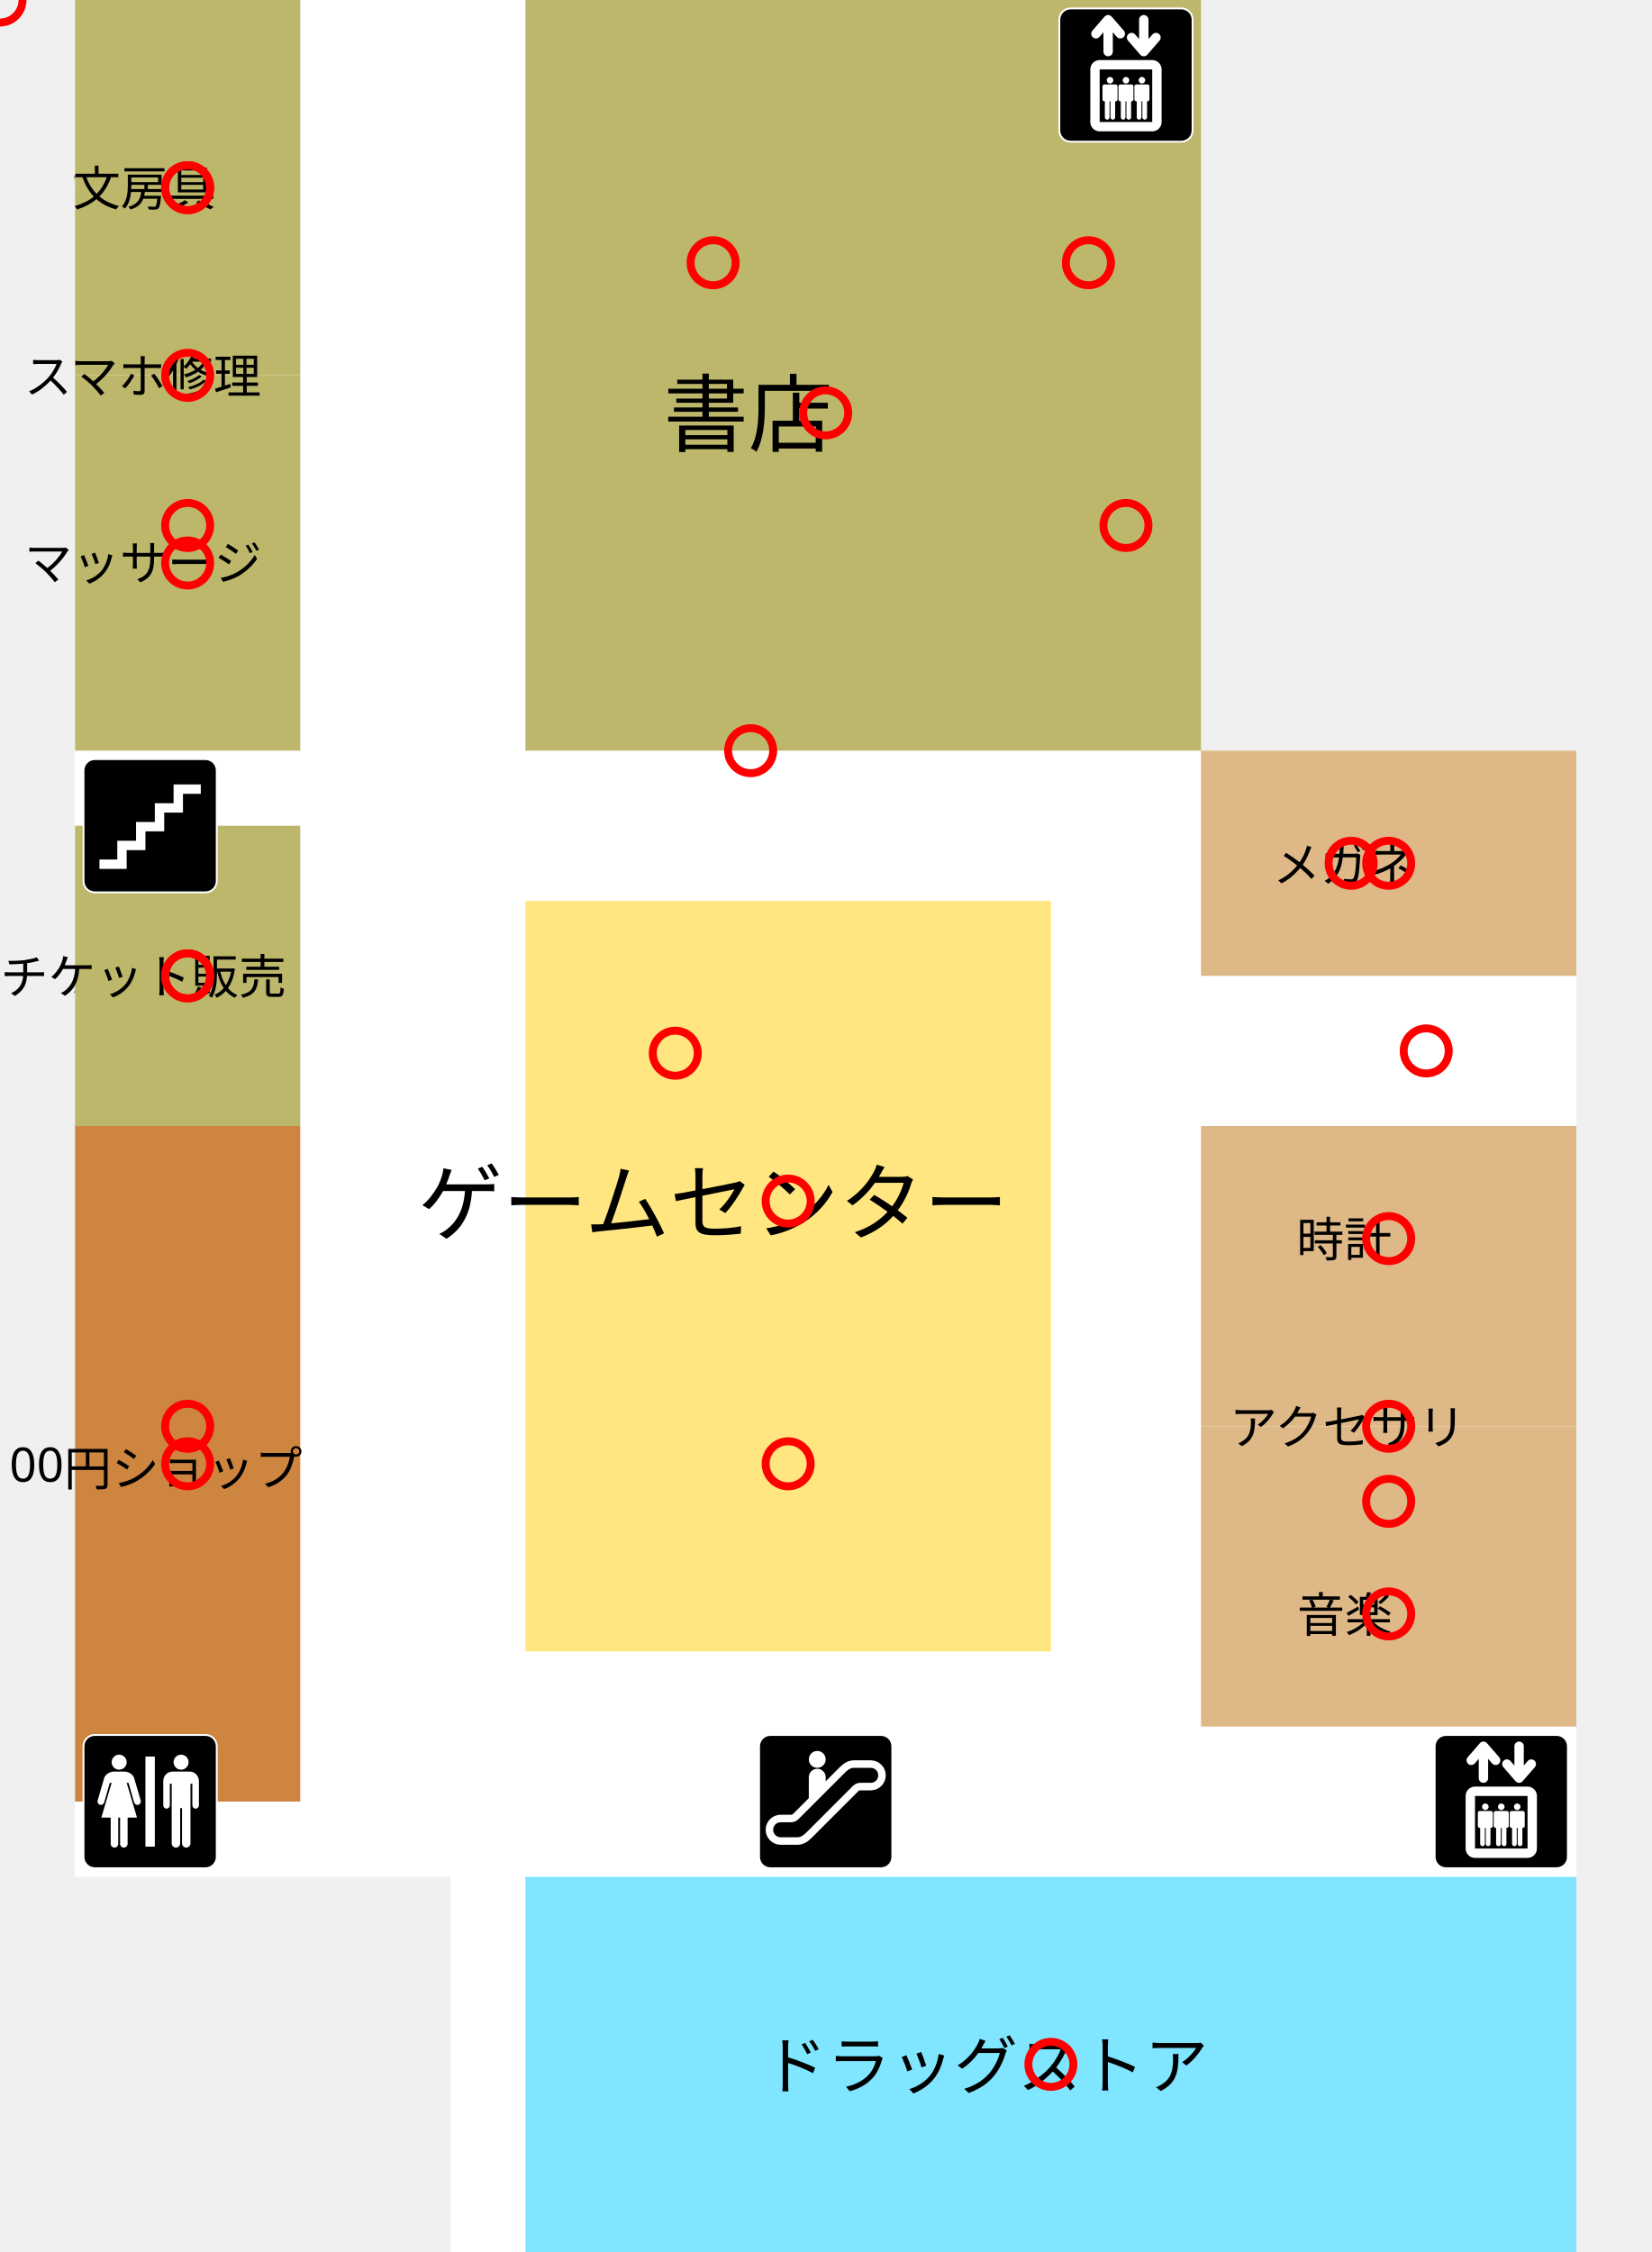
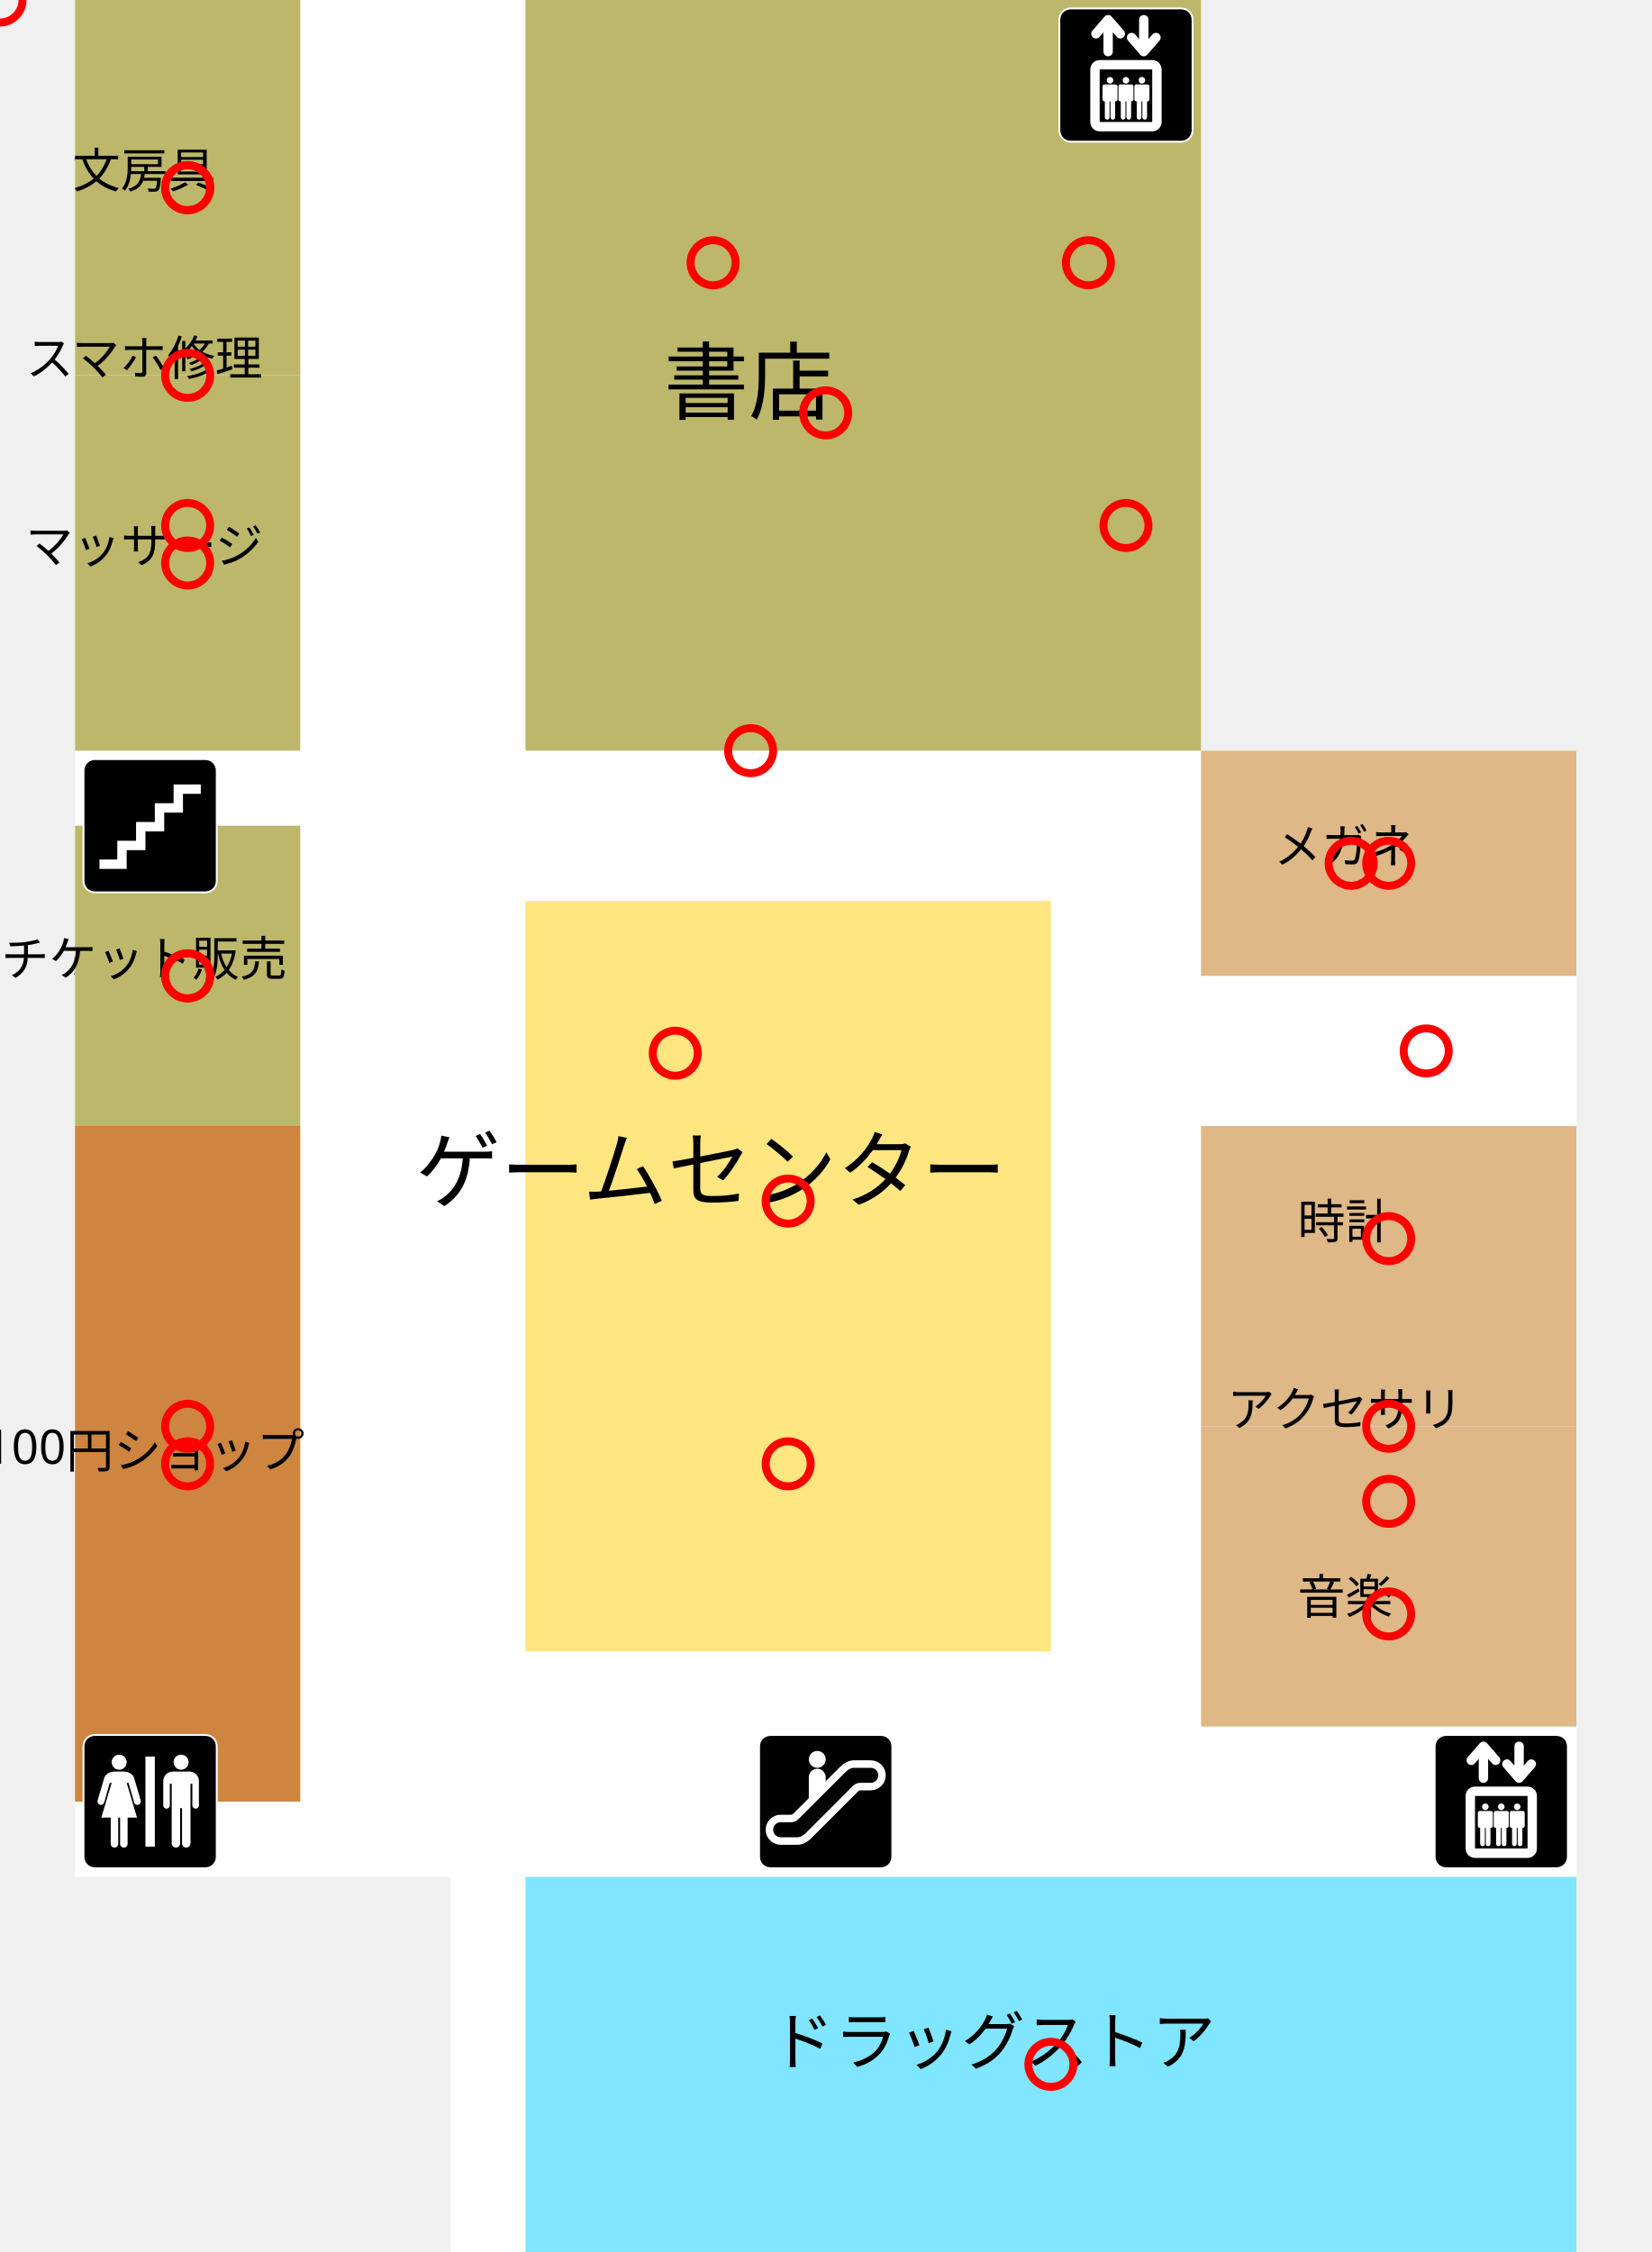
<svg xmlns="http://www.w3.org/2000/svg" xmlns:xlink="http://www.w3.org/1999/xlink" width="220mm" height="300mm" viewBox="0 0 220 300" version="1.1" id="svg1">
  <defs id="defs1">
    <symbol id="AigaSymbols.svg:Escalator_Inv">
      <rect x="0.5" y="0.5" width="71" height="71" ry="6" style="stroke:#ffffff" id="rect47" />
      <path d="m 55,28 c -1,0 -2,0 -3,1 L 27,54 c -2,2 -4,3 -6,3 h -9 a 6,6 0 1 1 0,-12 h 5 c 1,0 2,0 3,-1 L 45,19 c 2,-2 4,-3 6,-3 h 9 a 6,6 0 1 1 0,12 z" style="fill:none;stroke:#ffffff;stroke-width:4" id="path48" />
      <path d="m 27,35 9,-9 v -3 a 4.5,4.5 0 0 0 -9,0 z" style="fill:#ffffff;stroke:none" id="path49" />
      <circle cx="31.5" cy="13.5" r="4.5" style="fill:#ffffff;stroke:none" id="circle49" />
    </symbol>
    <symbol id="AigaSymbols.svg:Stairs_Inv">
      <rect x="0.5" y="0.5" width="71" height="71" ry="6" style="stroke:#ffffff" id="rect62" />
      <path d="m 9,56.5 h 12 v -10 h 10 v -10 h 10 v -10 h 10 v -10 h 12" style="fill:none;stroke:#ffffff;stroke-width:5" id="path63" />
    </symbol>
    <symbol id="AigaSymbols.svg:Elevator_Inv">
      <rect x="0.5" y="0.5" width="71" height="71" ry="6" style="stroke:#ffffff" id="rect75" />
      <g style="fill:none;stroke:#ffffff;stroke-width:5;stroke-linecap:round;stroke-linejoin:round" id="g76">
        <path d="M 26.5,23.5 V 6.5 M 20,14 26.5,6.5 33,14" id="path75" />
        <path d="m 45.5,6.5 v 17 M 39,16 45.5,23.5 52,16" id="path76" />
      </g>
      <rect x="17" y="28" width="38" height="38" ry="5" style="fill:#ffffff;stroke:none" id="rect76" />
      <rect x="22" y="33" width="28" height="28" style="stroke:none" id="rect77" />
      <g id="person2" style="fill:#ffffff;stroke:none">
        <circle cx="27.5" cy="38.75" r="1.75" id="circle77" />
        <path d="m 24.5,41 a 1,1 0 0 0 -1,1 v 7 a 1,1 0 0 0 1,1 h 0.25 v 8.5 a 1.25,1.25 0 1 0 2.5,0 V 50 h 0.5 v 8.5 a 1.25,1.25 0 1 0 2.5,0 V 50 h 0.25 a 1,1 0 0 0 1,-1 v -7 a 1,1 0 0 0 -1,-1 z" id="path77" />
      </g>
      <use x="8.5" xlink:href="#person2" id="use77" />
      <use x="17" xlink:href="#person2" id="use78" />
    </symbol>
    <symbol id="AigaSymbols.svg:Toilets_Inv">
      <rect x="0.5" y="0.5" width="71" height="71" ry="6" style="stroke:#ffffff" id="rect83" />
      <g style="fill:#ffffff;stroke:none" id="g85">
        <rect x="33.5" y="12" width="5" height="48" id="rect84" />
        <circle cx="19.5" cy="15" r="4" id="circle84" />
        <path d="m 19,44.5 v 14 a 2,2 0 0 1 -4,0 v -14 H 10 L 15.5,26 h -1 l -3,10.5 A 1.821,1.821 0 0 1 8,35.5 l 3.5,-12 A 5.7,4.6 0 0 1 17,20 h 5 a 5.7,4.6 0 0 1 5.5,3.5 l 3.5,12 a 1.821,1.821 0 0 1 -3.5,1 L 24.5,26 h -1 L 29,44.5 h -5 v 14 a 2,2 0 0 1 -4,0 v -14 z" id="path84" />
        <circle cx="52.5" cy="15" r="4" id="circle85" />
        <path d="m 43,25 v 13 a 1.75,1.75 0 0 0 3.5,0 V 26.5 h 1 v 31.75 a 2.25,2.25 0 0 0 4.5,0 V 39.5 h 1 v 18.75 a 2.25,2.25 0 0 0 4.5,0 V 26.5 h 1 V 38 A 1.75,1.75 0 0 0 62,38 V 25 a 5,5 0 0 0 -5,-5 h -9 a 5,5 0 0 0 -5,5 z" id="path85" />
      </g>
    </symbol>
    <symbol id="AigaSymbols.svg:Information_Inv">
      <rect x="0.5" y="0.5" width="71" height="71" ry="6" style="stroke:#ffffff" id="rect127" />
      <circle cx="36" cy="36" r="24" style="fill:none;stroke:#ffffff;stroke-width:6" id="circle127" />
      <path d="m 27,32 c 0,-5 1,-11 9,-11 4,0 8,3 8,7 0,4 -2,6 -4,7 -2,1 -4,2 -4,5 0,3 0,6 0,6" style="fill:none;stroke:#ffffff;stroke-width:6" id="path127" />
      <rect x="33" y="48" width="6" height="6" style="fill:#ffffff;stroke:none" id="rect128" />
    </symbol>
  </defs>
  <g id="layer1" style="display:inline">
    <g id="g6">
      <path style="fill:none;stroke-width:0.1" d="m 0,0 h 160 v 100 h 50 l 10,200 H 60 V 250 H 10 Z" id="path11" />
      <path style="display:inline;fill:#ffffff;stroke-width:0.1" d="m 10,0 h 150 v 100 h 50 V 300 H 60 V 250 H 10 Z" id="path1" />
    </g>
    <g id="g2">
      <path style="fill:#e5ff80;stroke-width:0.1" d="M 10,0 H 40 V 50 H 10 Z" id="path2" />
      <path style="fill:#e5ff80;stroke-width:0.1" d="m 10,50 h 30 v 50 H 10 Z" id="path3" />
      <path style="fill:#e5ff80;stroke-width:0.1" d="m 10,110 h 30 v 40 H 10 Z" id="path4" />
      <path style="fill:#e5ff80;stroke-width:0.1" d="m 70,0 h 90 v 100 h 50 v 50 H 70 Z" id="path5" />
      <path style="fill:#87de87;stroke-width:0.1" d="m 10,150 h 30 v 90 H 10 Z" id="path6" />
      <path style="fill:#80e5ff;stroke-width:0.1" d="m 70,250 v 50 h 140 v -50 z" id="path7" />
      <path style="fill:#80e5ff;stroke-width:0.1" d="m 160,200 h 50 v 30 h -50 z" id="path8" />
      <path style="fill:#80e5ff;stroke-width:0.1" d="m 140,170 v 50 H 70 v -50 z" id="path9" />
      <path style="fill:#80e5ff;stroke-width:0.1" d="m 160,170 h 50 v 30 h -50 z" id="path10" />
    </g>
    <g id="g1" style="display:inline">
      <use xlink:href="#AigaSymbols.svg:Escalator_Inv" style="fill:#000000;stroke:#000000" id="use1" transform="matrix(0.25,0,0,0.25,101,231)" />
      <use xlink:href="#AigaSymbols.svg:Stairs_Inv" style="fill:#000000;stroke:#000000" id="use1-6" transform="matrix(0.25,0,0,0.25,11,101)" />
      <use xlink:href="#AigaSymbols.svg:Toilets_Inv" style="fill:#000000;stroke:#000000" id="use1-5" transform="matrix(0.25,0,0,0.25,11,231)" />
      <use xlink:href="#AigaSymbols.svg:Elevator_Inv" style="fill:#000000;stroke:#000000" id="use2" transform="matrix(0.25,0,0,0.25,141,1)" />
      <use xlink:href="#AigaSymbols.svg:Information_Inv" style="fill:#000000;stroke:#000000" id="use1-29" transform="matrix(0.25,0,0,0.25,141,141)" />
      <use xlink:href="#AigaSymbols.svg:Elevator_Inv" style="display:inline;fill:#000000;stroke:#000000" id="use27" transform="matrix(0.25,0,0,0.25,191,231)" />
    </g>
    <g id="g4">
-       <text xml:space="preserve" style="font-size:11.289px;line-height:1.5;font-family:'Ubuntu Sans';-inkscape-font-specification:'Ubuntu Sans';text-align:center;writing-mode:lr-tb;direction:ltr;text-anchor:middle;fill:#000000;stroke:none;stroke-width:10" x="100.045" y="104.126" id="text1">
-         <tspan style="font-size:11.289px;text-align:center;text-anchor:middle;fill:#000000;stroke:none;stroke-width:10" x="100.045" y="104.126" id="tspan2">フードコート</tspan>
-       </text>
-       <text xml:space="preserve" style="font-size:8.467px;line-height:1.5;font-family:'Ubuntu Sans';-inkscape-font-specification:'Ubuntu Sans';text-align:center;writing-mode:lr-tb;direction:ltr;text-anchor:middle;display:inline;fill:#000000;stroke:none;stroke-width:1.058;stroke-linecap:round;stroke-linejoin:round" x="139.035" y="278.238" id="text14">
-         <tspan id="tspan14" style="font-size:8.467px;stroke-width:1.058" x="139.035" y="278.238">ドラッグストア</tspan>
-       </text>
-       <text xml:space="preserve" style="font-size:8.467px;line-height:1.5;font-family:'Ubuntu Sans';-inkscape-font-specification:'Ubuntu Sans';text-align:center;writing-mode:lr-tb;direction:ltr;text-anchor:middle;fill:#000000;stroke:none;stroke-width:1.058;stroke-linecap:round;stroke-linejoin:round" x="105.165" y="198.222" id="text15">
-         <tspan id="tspan15" style="stroke-width:1.058" x="105.165" y="198.222">食料品</tspan>
-       </text>
-       <text xml:space="preserve" style="font-size:8.467px;line-height:1.5;font-family:'Ubuntu Sans';-inkscape-font-specification:'Ubuntu Sans';text-align:center;writing-mode:lr-tb;direction:ltr;text-anchor:middle;fill:#000000;stroke:none;stroke-width:1.058;stroke-linecap:round;stroke-linejoin:round" x="185.106" y="196.285" id="text16">
-         <tspan id="tspan16" style="stroke-width:1.058" x="185.106" y="196.285">スイーツ</tspan>
-         <tspan style="stroke-width:1.058" x="185.106" y="209.803" id="tspan17">デザート</tspan>
-       </text>
-       <text xml:space="preserve" style="font-size:6.35px;line-height:1.5;font-family:'Ubuntu Sans';-inkscape-font-specification:'Ubuntu Sans';text-align:center;writing-mode:lr-tb;direction:ltr;text-anchor:middle;fill:#000000;stroke:none;stroke-width:1.058;stroke-linecap:round;stroke-linejoin:round" x="25.14" y="192.413" id="text18">
-         <tspan id="tspan18" style="font-size:6.35px;stroke-width:1.058" x="25.14" y="192.413">カフェ</tspan>
-       </text>
-       <text xml:space="preserve" style="font-size:6.35px;line-height:1.5;font-family:'Ubuntu Sans';-inkscape-font-specification:'Ubuntu Sans';text-align:center;writing-mode:lr-tb;direction:ltr;text-anchor:middle;fill:#000000;stroke:none;stroke-width:1.058;stroke-linecap:round;stroke-linejoin:round" x="24.968" y="27.41" id="text19">
-         <tspan id="tspan19" style="font-size:6.35px;stroke-width:1.058" x="24.968" y="27.41">婦人服</tspan>
-       </text>
-       <text xml:space="preserve" style="font-size:6.35px;line-height:1.5;font-family:'Ubuntu Sans';-inkscape-font-specification:'Ubuntu Sans';text-align:center;writing-mode:lr-tb;direction:ltr;text-anchor:middle;fill:#000000;stroke:none;stroke-width:1.058;stroke-linecap:round;stroke-linejoin:round" x="24.962" y="72.407" id="text20">
-         <tspan id="tspan20" style="font-size:6.35px;stroke-width:1.058" x="24.962" y="72.407">靴</tspan>
-       </text>
-       <text xml:space="preserve" style="font-size:6.35px;line-height:1.5;font-family:'Ubuntu Sans';-inkscape-font-specification:'Ubuntu Sans';text-align:center;writing-mode:lr-tb;direction:ltr;text-anchor:middle;fill:#000000;stroke:none;stroke-width:1.058;stroke-linecap:round;stroke-linejoin:round" x="25.016" y="132.407" id="text21">
-         <tspan id="tspan21" style="font-size:6.35px;stroke-width:1.058" x="25.016" y="132.407">紳士服</tspan>
-       </text>
-       <text xml:space="preserve" style="font-size:6.35px;line-height:1.5;font-family:'Ubuntu Sans';-inkscape-font-specification:'Ubuntu Sans';text-align:center;writing-mode:lr-tb;direction:ltr;text-anchor:middle;fill:#000000;stroke:none;stroke-width:1.058;stroke-linecap:round;stroke-linejoin:round" x="94.797" y="37.283" id="text22">
-         <tspan id="tspan22" style="font-size:6.35px;stroke-width:1.058" x="94.797" y="37.283">ラーメン</tspan>
-       </text>
-       <text xml:space="preserve" style="font-size:6.35px;line-height:1.5;font-family:'Ubuntu Sans';-inkscape-font-specification:'Ubuntu Sans';text-align:center;writing-mode:lr-tb;direction:ltr;text-anchor:middle;fill:#000000;stroke:none;stroke-width:1.058;stroke-linecap:round;stroke-linejoin:round" x="145.219" y="37.429" id="text23">
-         <tspan id="tspan23" style="font-size:6.35px;stroke-width:1.058" x="145.219" y="37.429">寿司</tspan>
-       </text>
-       <text xml:space="preserve" style="font-size:6.35px;line-height:1.5;font-family:'Ubuntu Sans';-inkscape-font-specification:'Ubuntu Sans';text-align:center;writing-mode:lr-tb;direction:ltr;text-anchor:middle;fill:#000000;stroke:none;stroke-width:1.058;stroke-linecap:round;stroke-linejoin:round" x="150.2" y="72.445" id="text24">
-         <tspan id="tspan24" style="font-size:6.35px;stroke-width:1.058" x="150.2" y="72.445">パスタ</tspan>
-       </text>
-       <text xml:space="preserve" style="font-size:6.35px;line-height:1.5;font-family:'Ubuntu Sans';-inkscape-font-specification:'Ubuntu Sans';text-align:center;writing-mode:lr-tb;direction:ltr;text-anchor:middle;fill:#000000;stroke:none;stroke-width:1.058;stroke-linecap:round;stroke-linejoin:round" x="189.736" y="142.499" id="text25">
-         <tspan id="tspan25" style="font-size:6.35px;stroke-width:1.058" x="189.736" y="142.499">クレープ</tspan>
-       </text>
-       <text xml:space="preserve" style="font-size:6.35px;line-height:1.5;font-family:'Ubuntu Sans';-inkscape-font-specification:'Ubuntu Sans';text-align:center;writing-mode:lr-tb;direction:ltr;text-anchor:middle;fill:#000000;stroke:none;stroke-width:1.058;stroke-linecap:round;stroke-linejoin:round" x="130" y="187.681" id="text26" transform="translate(-40,-44.8678)">
-         <tspan id="tspan26" style="font-size:6.35px;stroke-width:1.058" x="130" y="187.681">パン</tspan>
-       </text>
-       <text xml:space="preserve" style="font-size:6.35px;line-height:1.5;font-family:'Ubuntu Sans';-inkscape-font-specification:'Ubuntu Sans';text-align:center;writing-mode:lr-tb;direction:ltr;text-anchor:middle;fill:#000000;stroke:none;stroke-width:1.058;stroke-linecap:round;stroke-linejoin:round" x="180.089" y="117.496" id="text27">
-         <tspan id="tspan27" style="font-size:6.35px;stroke-width:1.058" x="180.089" y="117.496">ハンバーガー</tspan>
+       <text xml:space="preserve" style="font-size:11.289px;line-height:1.5;font-family:'Ubuntu Sans';-inkscape-font-specification:'Ubuntu Sans';text-align:center;writing-mode:lr-tb;direction:ltr;text-anchor:middle;fill:#000000;stroke:none;stroke-width:10" x="100" y="100" id="text1">
+         <tspan style="font-size:11.289px;text-align:center;text-anchor:middle;fill:#000000;stroke:none;stroke-width:10" x="100" y="100" id="tspan2">フードコート</tspan>
+       </text>
+       <text xml:space="preserve" style="font-size:8.467px;line-height:1.5;font-family:'Ubuntu Sans';-inkscape-font-specification:'Ubuntu Sans';text-align:center;writing-mode:lr-tb;direction:ltr;text-anchor:middle;display:inline;fill:#000000;stroke:none;stroke-width:1.058;stroke-linecap:round;stroke-linejoin:round" x="140" y="275" id="text14">
+         <tspan id="tspan14" style="font-size:8.467px;stroke-width:1.058" x="140" y="275">ドラッグストア</tspan>
+       </text>
+       <text xml:space="preserve" style="font-size:8.467px;line-height:1.5;font-family:'Ubuntu Sans';-inkscape-font-specification:'Ubuntu Sans';text-align:center;writing-mode:lr-tb;direction:ltr;text-anchor:middle;fill:#000000;stroke:none;stroke-width:1.058;stroke-linecap:round;stroke-linejoin:round" x="105" y="195" id="text15">
+         <tspan id="tspan15" style="stroke-width:1.058" x="105" y="195">食料品</tspan>
+       </text>
+       <text xml:space="preserve" style="font-size:8.467px;line-height:1.5;font-family:'Ubuntu Sans';-inkscape-font-specification:'Ubuntu Sans';text-align:center;writing-mode:lr-tb;direction:ltr;text-anchor:middle;fill:#000000;stroke:none;stroke-width:1.058;stroke-linecap:round;stroke-linejoin:round" x="185" y="200" id="text16">
+         <tspan id="tspan16" style="stroke-width:1.058" x="185" y="200">スイーツ</tspan>
+         <tspan style="stroke-width:1.058" x="185" y="213.518" id="tspan17">デザート</tspan>
+       </text>
+       <text xml:space="preserve" style="font-size:6.35px;line-height:1.5;font-family:'Ubuntu Sans';-inkscape-font-specification:'Ubuntu Sans';text-align:center;writing-mode:lr-tb;direction:ltr;text-anchor:middle;fill:#000000;stroke:none;stroke-width:1.058;stroke-linecap:round;stroke-linejoin:round" x="25" y="190" id="text18">
+         <tspan id="tspan18" style="font-size:6.35px;stroke-width:1.058" x="25" y="190">カフェ</tspan>
+       </text>
+       <text xml:space="preserve" style="font-size:6.35px;line-height:1.5;font-family:'Ubuntu Sans';-inkscape-font-specification:'Ubuntu Sans';text-align:center;writing-mode:lr-tb;direction:ltr;text-anchor:middle;fill:#000000;stroke:none;stroke-width:1.058;stroke-linecap:round;stroke-linejoin:round" x="25" y="25" id="text19">
+         <tspan id="tspan19" style="font-size:6.35px;stroke-width:1.058" x="25" y="25">婦人服</tspan>
+       </text>
+       <text xml:space="preserve" style="font-size:6.35px;line-height:1.5;font-family:'Ubuntu Sans';-inkscape-font-specification:'Ubuntu Sans';text-align:center;writing-mode:lr-tb;direction:ltr;text-anchor:middle;fill:#000000;stroke:none;stroke-width:1.058;stroke-linecap:round;stroke-linejoin:round" x="25" y="70" id="text20">
+         <tspan id="tspan20" style="font-size:6.35px;stroke-width:1.058" x="25" y="70">靴</tspan>
+       </text>
+       <text xml:space="preserve" style="font-size:6.35px;line-height:1.5;font-family:'Ubuntu Sans';-inkscape-font-specification:'Ubuntu Sans';text-align:center;writing-mode:lr-tb;direction:ltr;text-anchor:middle;fill:#000000;stroke:none;stroke-width:1.058;stroke-linecap:round;stroke-linejoin:round" x="25" y="130" id="text21">
+         <tspan id="tspan21" style="font-size:6.35px;stroke-width:1.058" x="25" y="130">紳士服</tspan>
+       </text>
+       <text xml:space="preserve" style="font-size:6.35px;line-height:1.5;font-family:'Ubuntu Sans';-inkscape-font-specification:'Ubuntu Sans';text-align:center;writing-mode:lr-tb;direction:ltr;text-anchor:middle;fill:#000000;stroke:none;stroke-width:1.058;stroke-linecap:round;stroke-linejoin:round" x="95" y="35" id="text22">
+         <tspan id="tspan22" style="font-size:6.35px;stroke-width:1.058" x="95" y="35">ラーメン</tspan>
+       </text>
+       <text xml:space="preserve" style="font-size:6.35px;line-height:1.5;font-family:'Ubuntu Sans';-inkscape-font-specification:'Ubuntu Sans';text-align:center;writing-mode:lr-tb;direction:ltr;text-anchor:middle;fill:#000000;stroke:none;stroke-width:1.058;stroke-linecap:round;stroke-linejoin:round" x="145" y="35" id="text23">
+         <tspan id="tspan23" style="font-size:6.35px;stroke-width:1.058" x="145" y="35">寿司</tspan>
+       </text>
+       <text xml:space="preserve" style="font-size:6.35px;line-height:1.5;font-family:'Ubuntu Sans';-inkscape-font-specification:'Ubuntu Sans';text-align:center;writing-mode:lr-tb;direction:ltr;text-anchor:middle;fill:#000000;stroke:none;stroke-width:1.058;stroke-linecap:round;stroke-linejoin:round" x="150" y="70" id="text24">
+         <tspan id="tspan24" style="font-size:6.35px;stroke-width:1.058" x="150" y="70">パスタ</tspan>
+       </text>
+       <text xml:space="preserve" style="font-size:6.35px;line-height:1.5;font-family:'Ubuntu Sans';-inkscape-font-specification:'Ubuntu Sans';text-align:center;writing-mode:lr-tb;direction:ltr;text-anchor:middle;fill:#000000;stroke:none;stroke-width:1.058;stroke-linecap:round;stroke-linejoin:round" x="190" y="140" id="text25">
+         <tspan id="tspan25" style="font-size:6.35px;stroke-width:1.058" x="190" y="140">クレープ</tspan>
+       </text>
+       <text xml:space="preserve" style="font-size:6.35px;line-height:1.5;font-family:'Ubuntu Sans';-inkscape-font-specification:'Ubuntu Sans';text-align:center;writing-mode:lr-tb;direction:ltr;text-anchor:middle;fill:#000000;stroke:none;stroke-width:1.058;stroke-linecap:round;stroke-linejoin:round" x="90" y="140" id="text26">
+         <tspan id="tspan26" style="font-size:6.35px;stroke-width:1.058" x="90" y="140">パン</tspan>
+       </text>
+       <text xml:space="preserve" style="font-size:6.35px;line-height:1.5;font-family:'Ubuntu Sans';-inkscape-font-specification:'Ubuntu Sans';text-align:center;writing-mode:lr-tb;direction:ltr;text-anchor:middle;fill:#000000;stroke:none;stroke-width:1.058;stroke-linecap:round;stroke-linejoin:round" x="180" y="115" id="text27">
+         <tspan id="tspan27" style="font-size:6.35px;stroke-width:1.058" x="180" y="115">ハンバーガー</tspan>
      </text>
    </g>
  </g>
-   <g id="layer2" style="display:inline;opacity:1" transform="translate(-40,-50)">
+   <g id="layer2" style="display:inline;opacity:1">
    <g id="g7" style="display:inline">
-       <path style="display:inline;fill:none;stroke-width:0.1" d="m 40,50 h 160 v 100 h 50 l 10,200 H 100 V 300 H 50 Z" id="path12" />
-       <path style="display:inline;fill:#ffffff;stroke-width:0.1" d="m 50,50 h 150 v 100 h 50 V 300 H 50 Z" id="path1-5" />
+       <path style="display:inline;fill:none;stroke-width:0.1" d="m 0,0 h 160 v 100 h 50 l 10,200 H 60 V 250 H 10 Z" id="path12" />
+       <path style="display:inline;fill:#ffffff;stroke-width:0.1" d="m 10,0 h 150 v 100 h 50 V 250 H 10 Z" id="path1-5" />
    </g>
    <g id="g2-6">
-       <path style="fill:#bdb76b;stroke-width:0.1" d="M 50,50 H 80 L 80,100 H 50 Z" id="path2-2" />
-       <path style="fill:#bdb76b;stroke-width:0.1" d="m 50,100 h 30 v 50 H 50 Z" id="path3-9" />
-       <path style="fill:#bdb76b;stroke-width:0.1" d="m 50,160 h 30 v 40 H 50 Z" id="path4-1" />
-       <path style="fill:#bdb76b;stroke-width:0.1" d="m 110,50 h 90 v 100 h -90 z" id="path5-2" />
-       <path style="fill:#cd853f;stroke-width:0.1" d="M 50,200 H 80 L 80,290 H 50 Z" id="path6-7" />
-       <path style="fill:#deb887;stroke-width:0.1" d="m 200,240 h 50 v 40 h -50 z" id="path8-0" />
-       <path style="fill:#ffe680;stroke-width:0.1" d="M 180,170 V 270 H 110 V 170 Z" id="path9-9" />
-       <path style="fill:#deb887;stroke-width:0.1" d="m 200,200 h 50 v 40 h -50 z" id="path10-3" />
-       <path style="fill:#deb887;stroke-width:0.1" d="m 200,150 h 50 v 30 h -50 z" id="path7-6" />
+       <path style="fill:#bdb76b;stroke-width:0.1" d="M 10,0 H 40 V 50 H 10 Z" id="path2-2" />
+       <path style="fill:#bdb76b;stroke-width:0.1" d="m 10,50 h 30 v 50 H 10 Z" id="path3-9" />
+       <path style="fill:#bdb76b;stroke-width:0.1" d="m 10,110 h 30 v 40 H 10 Z" id="path4-1" />
+       <path style="fill:#bdb76b;stroke-width:0.1" d="m 70,0 h 90 V 100 H 70 Z" id="path5-2" />
+       <path style="fill:#cd853f;stroke-width:0.1" d="m 10,150 h 30 v 90 H 10 Z" id="path6-7" />
+       <path style="fill:#deb887;stroke-width:0.1" d="m 160,190 h 50 v 40 h -50 z" id="path8-0" />
+       <path style="fill:#ffe680;stroke-width:0.1" d="M 140,120 V 220 H 70 V 120 Z" id="path9-9" />
+       <path style="fill:#deb887;stroke-width:0.1" d="m 160,150 h 50 v 40 h -50 z" id="path10-3" />
+       <path style="fill:#deb887;stroke-width:0.1" d="m 160,100 h 50 v 30 h -50 z" id="path7-6" />
    </g>
    <g id="g3" style="display:inline">
-       <use xlink:href="#AigaSymbols.svg:Escalator_Inv" style="fill:#000000;stroke:#000000" id="use1-0" transform="matrix(0.25,0,0,0.25,141,281)" />
-       <use xlink:href="#AigaSymbols.svg:Stairs_Inv" style="fill:#000000;stroke:#000000" id="use1-6-6" transform="matrix(0.25,0,0,0.25,51,151)" />
-       <use xlink:href="#AigaSymbols.svg:Toilets_Inv" style="fill:#000000;stroke:#000000" id="use1-5-6" transform="matrix(0.25,0,0,0.25,51,281)" />
-       <use xlink:href="#AigaSymbols.svg:Elevator_Inv" style="fill:#000000;stroke:#000000" id="use1-2" transform="matrix(0.25,0,0,0.25,231,281)" />
-       <use xlink:href="#AigaSymbols.svg:Elevator_Inv" style="fill:#000000;stroke:#000000" id="use5" transform="matrix(0.25,0,0,0.25,181,51)" />
+       <use xlink:href="#AigaSymbols.svg:Escalator_Inv" style="fill:#000000;stroke:#000000" id="use1-0" transform="matrix(0.25,0,0,0.25,101,231)" />
+       <use xlink:href="#AigaSymbols.svg:Stairs_Inv" style="fill:#000000;stroke:#000000" id="use1-6-6" transform="matrix(0.25,0,0,0.25,11,101)" />
+       <use xlink:href="#AigaSymbols.svg:Toilets_Inv" style="fill:#000000;stroke:#000000" id="use1-5-6" transform="matrix(0.25,0,0,0.25,11,231)" />
+       <use xlink:href="#AigaSymbols.svg:Elevator_Inv" style="fill:#000000;stroke:#000000" id="use1-2" transform="matrix(0.25,0,0,0.25,191,231)" />
+       <use xlink:href="#AigaSymbols.svg:Elevator_Inv" style="fill:#000000;stroke:#000000" id="use5" transform="matrix(0.25,0,0,0.25,141,1)" />
    </g>
    <g id="g5" style="display:inline">
-       <text xml:space="preserve" style="font-size:6.35px;line-height:1.5;font-family:'Ubuntu Sans';-inkscape-font-specification:'Ubuntu Sans';text-align:center;writing-mode:lr-tb;direction:ltr;text-anchor:middle;display:inline;fill:#bdb76b;stroke:#ff0000;stroke-width:1.058;stroke-linecap:round;stroke-linejoin:round" x="64.724" y="247.381" id="text3">
-         <tspan id="tspan3" style="font-size:6.35px;fill:#000000;stroke:none;stroke-width:1.058" x="64.724" y="247.381">100円ショップ</tspan>
-       </text>
-       <text xml:space="preserve" style="font-size:6.35px;line-height:1.5;font-family:'Ubuntu Sans';-inkscape-font-specification:'Ubuntu Sans';text-align:center;writing-mode:lr-tb;direction:ltr;text-anchor:middle;display:inline;fill:#000000;stroke:none;stroke-width:1.058;stroke-linecap:round;stroke-linejoin:round" x="65.019" y="77.394" id="text6">
-         <tspan id="tspan6" style="stroke-width:1.058" x="65.019" y="77.394">文房具</tspan>
-       </text>
-       <text xml:space="preserve" style="font-size:6.35px;line-height:1.5;font-family:'Ubuntu Sans';-inkscape-font-specification:'Ubuntu Sans';text-align:center;writing-mode:lr-tb;direction:ltr;text-anchor:middle;display:inline;fill:#000000;stroke:none;stroke-width:1.058;stroke-linecap:round;stroke-linejoin:round" x="64.854" y="127.283" id="text7">
-         <tspan id="tspan7" style="stroke-width:1.058" x="64.854" y="127.283">マッサージ</tspan>
-       </text>
-       <text xml:space="preserve" style="font-size:6.35px;line-height:1.5;font-family:'Ubuntu Sans';-inkscape-font-specification:'Ubuntu Sans';text-align:center;writing-mode:lr-tb;direction:ltr;text-anchor:middle;display:inline;fill:#000000;stroke:none;stroke-width:1.058;stroke-linecap:round;stroke-linejoin:round" x="64.895" y="182.403" id="text8">
-         <tspan id="tspan8" style="stroke-width:1.058" x="64.895" y="182.403">チケット販売</tspan>
-       </text>
-       <text xml:space="preserve" style="font-size:11.289px;line-height:1.5;font-family:'Ubuntu Sans';-inkscape-font-specification:'Ubuntu Sans';text-align:center;writing-mode:lr-tb;direction:ltr;text-anchor:middle;display:inline;fill:#000000;stroke:none;stroke-width:10" x="149.96" y="109.284" id="text4">
-         <tspan id="tspan4" style="stroke-width:10" x="149.96" y="109.284">書店</tspan>
-       </text>
-       <text xml:space="preserve" style="font-size:11.289px;line-height:1.5;font-family:'Ubuntu Sans';-inkscape-font-specification:'Ubuntu Sans';text-align:center;writing-mode:lr-tb;direction:ltr;text-anchor:middle;display:inline;fill:#ffaaaa;stroke:none;stroke-width:10" x="145.288" y="214.352" id="text5">
-         <tspan id="tspan5" style="fill:#000000;stroke-width:10" x="145.288" y="214.352">ゲームセンター</tspan>
-       </text>
-       <text xml:space="preserve" style="font-size:6.35px;line-height:1.5;font-family:'Ubuntu Sans';-inkscape-font-specification:'Ubuntu Sans';text-align:center;writing-mode:lr-tb;direction:ltr;text-anchor:middle;display:inline;fill:#000000;stroke:none;stroke-width:1.058;stroke-linecap:round;stroke-linejoin:round" x="64.787" y="102.416" id="text9">
-         <tspan id="tspan9" style="stroke-width:1.058" x="64.787" y="102.416">スマホ修理</tspan>
-       </text>
-       <text xml:space="preserve" style="font-size:6.35px;line-height:1.5;font-family:'Ubuntu Sans';-inkscape-font-specification:'Ubuntu Sans';text-align:center;writing-mode:lr-tb;direction:ltr;text-anchor:middle;display:inline;fill:#000000;stroke:none;stroke-width:1.058;stroke-linecap:round;stroke-linejoin:round" x="224.873" y="167.483" id="text10">
-         <tspan id="tspan10" style="stroke-width:1.058" x="224.873" y="167.483">メガネ</tspan>
-       </text>
-       <text xml:space="preserve" style="font-size:6.35px;line-height:1.5;font-family:'Ubuntu Sans';-inkscape-font-specification:'Ubuntu Sans';text-align:center;writing-mode:lr-tb;direction:ltr;text-anchor:middle;display:inline;fill:#000000;stroke:none;stroke-width:1.058;stroke-linecap:round;stroke-linejoin:round" x="224.851" y="217.416" id="text11">
-         <tspan id="tspan11" style="stroke-width:1.058" x="224.851" y="217.416">時計</tspan>
-       </text>
-       <text xml:space="preserve" style="font-size:6.35px;line-height:1.5;font-family:'Ubuntu Sans';-inkscape-font-specification:'Ubuntu Sans';text-align:center;writing-mode:lr-tb;direction:ltr;text-anchor:middle;display:inline;fill:#000000;stroke:none;stroke-width:1.058;stroke-linecap:round;stroke-linejoin:round" x="225.317" y="242.416" id="text12">
-         <tspan id="tspan12" style="stroke-width:1.058" x="225.317" y="242.416">アクセサリ</tspan>
-       </text>
-       <text xml:space="preserve" style="font-size:6.35px;line-height:1.5;font-family:'Ubuntu Sans';-inkscape-font-specification:'Ubuntu Sans';text-align:center;writing-mode:lr-tb;direction:ltr;text-anchor:middle;display:inline;fill:#000000;stroke:none;stroke-width:1.058;stroke-linecap:round;stroke-linejoin:round" x="224.94" y="267.413" id="text13">
-         <tspan id="tspan13" style="stroke-width:1.058" x="224.94" y="267.413">音楽</tspan>
+       <text xml:space="preserve" style="font-size:6.35px;line-height:1.5;font-family:'Ubuntu Sans';-inkscape-font-specification:'Ubuntu Sans';text-align:center;writing-mode:lr-tb;direction:ltr;text-anchor:middle;display:inline;fill:#bdb76b;stroke:#ff0000;stroke-width:1.058;stroke-linecap:round;stroke-linejoin:round" x="25" y="195" id="text3">
+         <tspan id="tspan3" style="font-size:6.35px;fill:#000000;stroke:none;stroke-width:1.058" x="25" y="195">100円ショップ</tspan>
+       </text>
+       <text xml:space="preserve" style="font-size:6.35px;line-height:1.5;font-family:'Ubuntu Sans';-inkscape-font-specification:'Ubuntu Sans';text-align:center;writing-mode:lr-tb;direction:ltr;text-anchor:middle;display:inline;fill:#000000;stroke:none;stroke-width:1.058;stroke-linecap:round;stroke-linejoin:round" x="25" y="25" id="text6">
+         <tspan id="tspan6" style="stroke-width:1.058" x="25" y="25">文房具</tspan>
+       </text>
+       <text xml:space="preserve" style="font-size:6.35px;line-height:1.5;font-family:'Ubuntu Sans';-inkscape-font-specification:'Ubuntu Sans';text-align:center;writing-mode:lr-tb;direction:ltr;text-anchor:middle;display:inline;fill:#000000;stroke:none;stroke-width:1.058;stroke-linecap:round;stroke-linejoin:round" x="25" y="75" id="text7">
+         <tspan id="tspan7" style="stroke-width:1.058" x="25" y="75">マッサージ</tspan>
+       </text>
+       <text xml:space="preserve" style="font-size:6.35px;line-height:1.5;font-family:'Ubuntu Sans';-inkscape-font-specification:'Ubuntu Sans';text-align:center;writing-mode:lr-tb;direction:ltr;text-anchor:middle;display:inline;fill:#000000;stroke:none;stroke-width:1.058;stroke-linecap:round;stroke-linejoin:round" x="25" y="130" id="text8">
+         <tspan id="tspan8" style="stroke-width:1.058" x="25" y="130">チケット販売</tspan>
+       </text>
+       <text xml:space="preserve" style="font-size:11.289px;line-height:1.5;font-family:'Ubuntu Sans';-inkscape-font-specification:'Ubuntu Sans';text-align:center;writing-mode:lr-tb;direction:ltr;text-anchor:middle;display:inline;fill:#000000;stroke:none;stroke-width:10" x="110" y="55" id="text4">
+         <tspan id="tspan4" style="stroke-width:10" x="110" y="55">書店</tspan>
+       </text>
+       <text xml:space="preserve" style="font-size:11.289px;line-height:1.5;font-family:'Ubuntu Sans';-inkscape-font-specification:'Ubuntu Sans';text-align:center;writing-mode:lr-tb;direction:ltr;text-anchor:middle;display:inline;fill:#ffaaaa;stroke:none;stroke-width:10" x="105" y="160" id="text5">
+         <tspan id="tspan5" style="fill:#000000;stroke-width:10" x="105" y="160">ゲームセンター</tspan>
+       </text>
+       <text xml:space="preserve" style="font-size:6.35px;line-height:1.5;font-family:'Ubuntu Sans';-inkscape-font-specification:'Ubuntu Sans';text-align:center;writing-mode:lr-tb;direction:ltr;text-anchor:middle;display:inline;fill:#000000;stroke:none;stroke-width:1.058;stroke-linecap:round;stroke-linejoin:round" x="25" y="50" id="text9">
+         <tspan id="tspan9" style="stroke-width:1.058" x="25" y="50">スマホ修理</tspan>
+       </text>
+       <text xml:space="preserve" style="font-size:6.35px;line-height:1.5;font-family:'Ubuntu Sans';-inkscape-font-specification:'Ubuntu Sans';text-align:center;writing-mode:lr-tb;direction:ltr;text-anchor:middle;display:inline;fill:#000000;stroke:none;stroke-width:1.058;stroke-linecap:round;stroke-linejoin:round" x="185" y="115" id="text10">
+         <tspan id="tspan10" style="stroke-width:1.058" x="185" y="115">メガネ</tspan>
+       </text>
+       <text xml:space="preserve" style="font-size:6.35px;line-height:1.5;font-family:'Ubuntu Sans';-inkscape-font-specification:'Ubuntu Sans';text-align:center;writing-mode:lr-tb;direction:ltr;text-anchor:middle;display:inline;fill:#000000;stroke:none;stroke-width:1.058;stroke-linecap:round;stroke-linejoin:round" x="185" y="165" id="text11">
+         <tspan id="tspan11" style="stroke-width:1.058" x="185" y="165">時計</tspan>
+       </text>
+       <text xml:space="preserve" style="font-size:6.35px;line-height:1.5;font-family:'Ubuntu Sans';-inkscape-font-specification:'Ubuntu Sans';text-align:center;writing-mode:lr-tb;direction:ltr;text-anchor:middle;display:inline;fill:#000000;stroke:none;stroke-width:1.058;stroke-linecap:round;stroke-linejoin:round" x="185" y="190" id="text12">
+         <tspan id="tspan12" style="stroke-width:1.058" x="185" y="190">アクセサリ</tspan>
+       </text>
+       <text xml:space="preserve" style="font-size:6.35px;line-height:1.5;font-family:'Ubuntu Sans';-inkscape-font-specification:'Ubuntu Sans';text-align:center;writing-mode:lr-tb;direction:ltr;text-anchor:middle;display:inline;fill:#000000;stroke:none;stroke-width:1.058;stroke-linecap:round;stroke-linejoin:round" x="185" y="215" id="text13">
+         <tspan id="tspan13" style="stroke-width:1.058" x="185" y="215">音楽</tspan>
      </text>
    </g>
  </g>
  <g id="layer3" style="display:inline">
    <circle style="display:inline;fill:none;stroke:#ff0000;stroke-width:1.058;stroke-linecap:round;stroke-linejoin:round;stroke-dasharray:none" id="path13" cx="0" cy="0" r="3" />
    <g id="g13" style="display:inline">
-       <use x="0" y="0" xlink:href="#path13" id="use13-8" transform="translate(95,35)" style="display:inline" />
-       <use x="0" y="0" xlink:href="#path13" id="use13-0" transform="translate(145,35)" style="display:inline" />
-       <use x="0" y="0" xlink:href="#path13" id="use13-7" transform="translate(150,70)" style="display:inline" />
-       <use x="0" y="0" xlink:href="#path13" id="use8" transform="translate(180,115)" style="display:inline" />
-       <use x="0" y="0" xlink:href="#path13" id="use13" transform="translate(190,140)" />
-       <use x="0" y="0" xlink:href="#path13" id="use13-22" transform="translate(89.95872,140.3017)" style="display:inline" />
-       <use x="0" y="0" xlink:href="#path13" id="use13-2" transform="translate(100,100)" />
-       <use x="0" y="0" xlink:href="#path13" id="use13-6" transform="translate(185,200)" />
-       <use x="0" y="0" xlink:href="#path13" id="use13-1" transform="translate(105,195)" />
-       <use x="0" y="0" xlink:href="#path13" id="use13-4" transform="translate(140,275)" />
-       <use x="0" y="0" xlink:href="#path13" id="use13-10" transform="translate(25,190)" />
-       <use x="0" y="0" xlink:href="#path13" id="use13-61" transform="translate(25,130)" />
-       <use x="0" y="0" xlink:href="#path13" id="use13-65" transform="translate(25,70)" />
-       <use x="0" y="0" xlink:href="#path13" id="use13-45" transform="translate(25,25)" />
+       <g id="g8">
+         <use x="95" y="35" xlink:href="#path13" id="use13-8" style="display:inline" />
+         <use x="145" y="35" xlink:href="#path13" id="use13-0" style="display:inline" />
+         <use x="150" y="70" xlink:href="#path13" id="use13-7" style="display:inline" />
+         <use x="180" y="115" xlink:href="#path13" id="use8" style="display:inline" />
+         <use x="190" y="140" xlink:href="#path13" id="use13" />
+         <use x="100" y="100" xlink:href="#path13" id="use13-2" />
+         <use x="89.959" y="140.302" xlink:href="#path13" id="use13-22" style="display:inline" />
+       </g>
+       <g id="g9">
+         <use x="185" y="200" xlink:href="#path13" id="use13-6" />
+         <use x="105" y="195" xlink:href="#path13" id="use13-1" />
+         <use x="140" y="275" xlink:href="#path13" id="use13-4" />
+       </g>
+       <g id="g10">
+         <use x="25" y="190" xlink:href="#path13" id="use13-10" />
+         <use x="25" y="130" xlink:href="#path13" id="use13-61" />
+         <use x="25" y="70" xlink:href="#path13" id="use13-65" />
+         <use x="25" y="25" xlink:href="#path13" id="use13-45" />
+       </g>
    </g>
    <g id="g14" style="display:inline">
-       <use x="0" y="0" xlink:href="#path13" id="use13-44" transform="translate(110,55)" />
-       <use x="0" y="0" xlink:href="#path13" id="use13-68" transform="translate(185,115)" />
-       <use x="0" y="0" xlink:href="#path13" id="use13-49" transform="translate(185,165)" />
-       <use x="0" y="0" xlink:href="#path13" id="use13-9" transform="translate(185,190)" />
-       <use x="0" y="0" xlink:href="#path13" id="use13-95" transform="translate(185,215)" />
-       <use x="0" y="0" xlink:href="#path13" id="use13-17" transform="translate(105,160)" />
-       <use x="0" y="0" xlink:href="#path13" id="use13-610" transform="translate(25,195)" />
-       <use x="0" y="0" xlink:href="#path13" id="use13-490" transform="translate(25,130)" />
-       <use x="0" y="0" xlink:href="#path13" id="use13-11" transform="translate(25,75)" />
-       <use x="0" y="0" xlink:href="#path13" id="use13-67" transform="translate(25,50)" />
-       <use x="0" y="0" xlink:href="#path13" id="use13-3" transform="translate(25,25)" />
+       <g id="g11">
+         <use x="110" y="55" xlink:href="#path13" id="use13-44" />
+       </g>
+       <g id="g12">
+         <use x="185" y="115" xlink:href="#path13" id="use13-68" />
+         <use x="185" y="165" xlink:href="#path13" id="use13-49" />
+         <use x="185" y="190" xlink:href="#path13" id="use13-9" />
+         <use x="185" y="215" xlink:href="#path13" id="use13-95" />
+       </g>
+       <g id="g15">
+         <use x="105" y="160" xlink:href="#path13" id="use13-17" />
+       </g>
+       <g id="g16">
+         <use x="25" y="195" xlink:href="#path13" id="use13-610" />
+         <use x="25" y="130" xlink:href="#path13" id="use13-490" />
+         <use x="25" y="75" xlink:href="#path13" id="use13-11" />
+         <use x="25" y="50" xlink:href="#path13" id="use13-67" />
+         <use x="25" y="25" xlink:href="#path13" id="use13-3" />
+       </g>
    </g>
  </g>
</svg>
